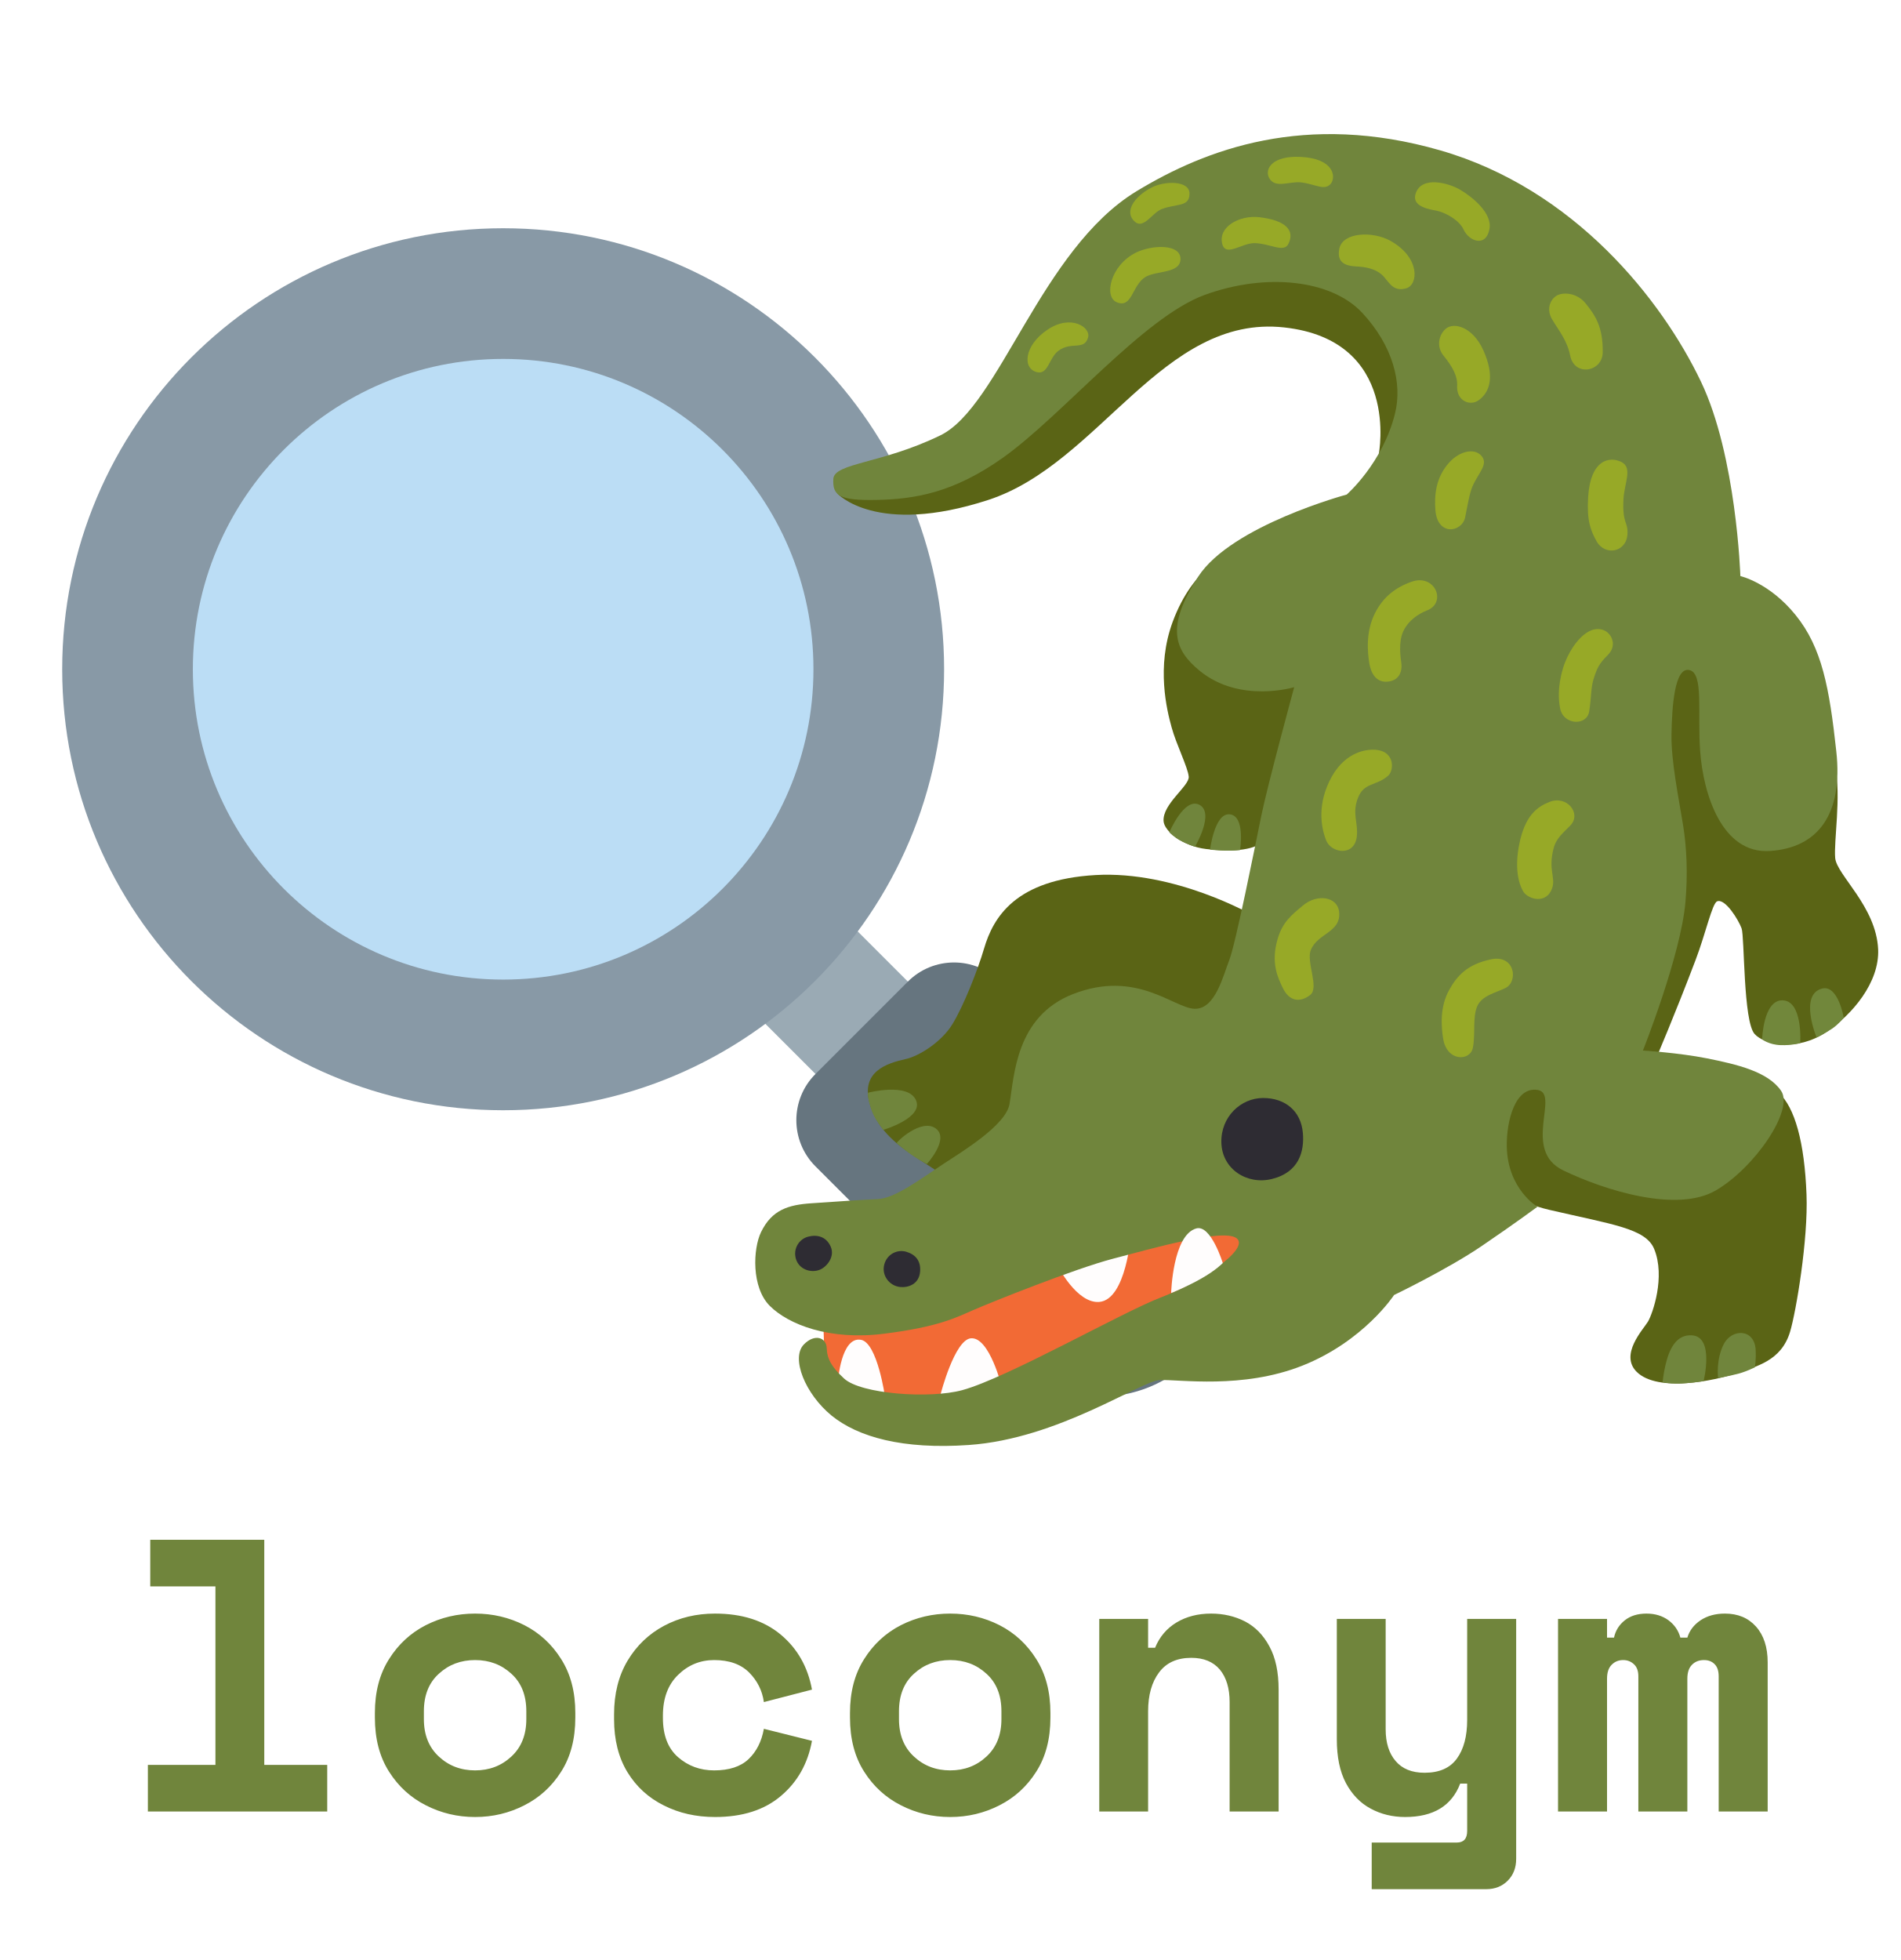
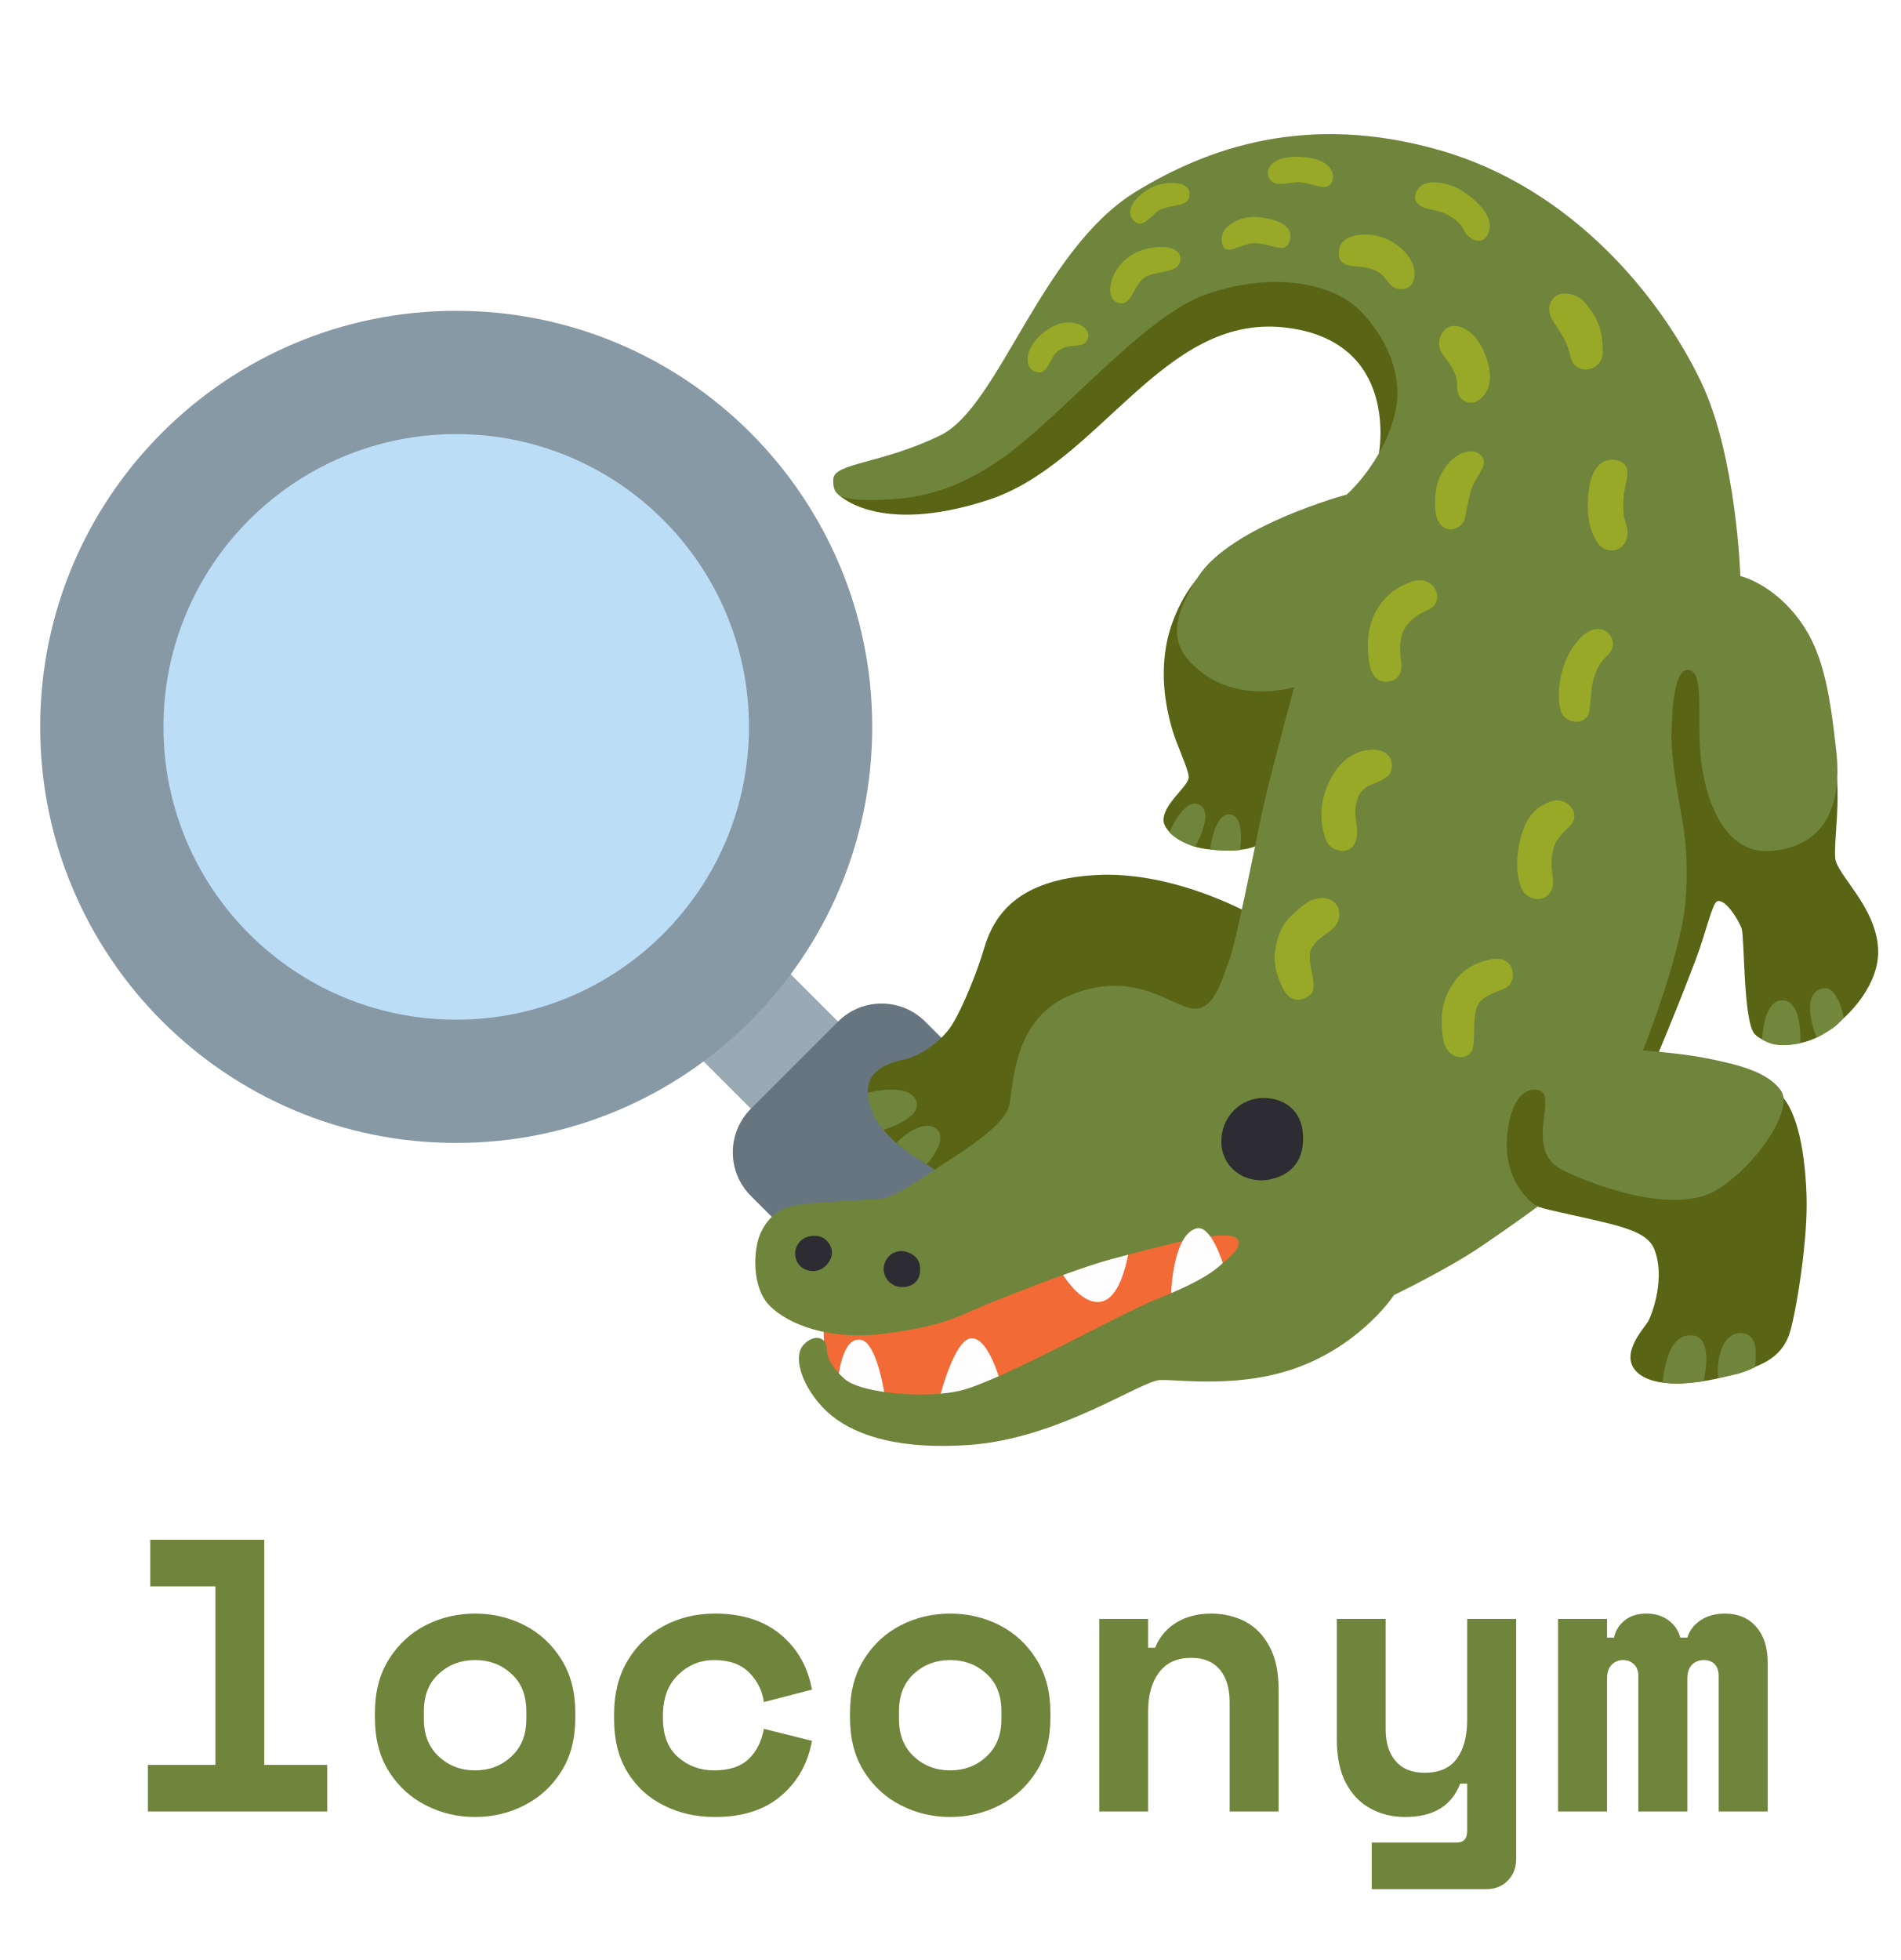
- <svg xmlns="http://www.w3.org/2000/svg" viewBox="0 10 128 132" width="512" height="528" role="img" aria-label="loconym logo">
-   <g transform="translate(4.0 25.0) scale(2.2)">
-     <path fill="#9AAAB4" d="M27.388 24.642L24.56 27.47l-4.95-4.95 2.828-2.828z" />
-     <path fill="#66757F" d="M34.683 29.11l-5.879-5.879c-.781-.781-2.047-.781-2.828 0l-2.828 2.828c-.781.781-.781 2.047 0 2.828l5.879 5.879c1.562 1.563 4.096 1.563 5.658 0 1.56-1.561 1.559-4.094-.002-5.656z" />
-     <circle fill="#8899A6" cx="13.586" cy="13.669" r="13.5" />
-     <circle fill="#BBDDF5" cx="13.586" cy="13.669" r="9.5" />
+ <svg xmlns="http://www.w3.org/2000/svg" viewBox="0 10 128 132" width="512" height="528" role="img" aria-label="loconym logo" version="1.1" id="svg39">
+   <defs id="defs39" />
+   <g transform="matrix(2.075613,0,0,2.075613,2.527659,30.58253)" id="g3">
+     <path fill="#9aaab4" d="M 27.388,24.642 24.56,27.47 19.61,22.52 22.438,19.692 Z" id="path1" />
+     <path fill="#66757f" d="m 34.683,29.11 -5.879,-5.879 c -0.781,-0.781 -2.047,-0.781 -2.828,0 l -2.828,2.828 c -0.781,0.781 -0.781,2.047 0,2.828 l 5.879,5.879 c 1.562,1.563 4.096,1.563 5.658,0 1.56,-1.561 1.559,-4.094 -0.002,-5.656 z" id="path2" />
+     <circle fill="#8899a6" cx="13.586" cy="13.669" id="circle2" r="13.5" />
+     <circle fill="#bbddf5" cx="13.586" cy="13.669" r="9.5" id="circle3" />
  </g>
-   <g transform="translate(42.0 16.0) scale(0.74)">
-     <path style="fill:#5A6415;" d="M58.5,13.64l-18.96,10.7l-11.07,10.7l-9.03,1.75c0,0,3.52,3.94,13.76,0.6 c10.14-3.31,15.86-16.91,26.92-15.7c10.63,1.16,8.62,11.51,8.62,11.51l14.54-16.55L58.5,13.64z" />
-     <path style="fill:#5A6415;" d="M55.27,42.28c0,0-3.37,0.99-5.3,6.23c-1.5,4.07-0.52,8.02-0.09,9.57c0.42,1.55,1.49,3.66,1.56,4.5 c0.07,0.84-2.41,2.49-2.29,4.05c0.07,0.92,1.77,2.28,3.87,2.53c4.08,0.49,5-0.56,5-0.56l5.49-18.9L55.27,42.28z" />
-     <path style="fill:#5A6415;" d="M57.27,75.19c0,0-7.07-4.08-14.32-3.66s-9.29,3.8-10.14,6.69c-0.56,1.92-1.86,5.23-2.89,6.9 c-0.95,1.55-2.96,2.87-4.22,3.15c-1.81,0.4-4.05,1.16-3.33,3.94c0.59,2.28,2.25,3.71,4.29,5.05c2.01,1.31,4.38,2.82,4.38,2.82 l25.97-17.21L57.27,75.19z" />
-     <path style="fill:#5A6415;" d="M82.08,88.21l-5.91,7.81c0,0,2.32,4.65,8.09,5.98c5.77,1.34,8.76,1.69,9.54,3.55 c1.05,2.54-0.14,5.91-0.56,6.62c-0.42,0.7-2.62,3-1.02,4.58c1.94,1.9,7.18,0.77,9.01,0.14s4.13-1.11,4.94-3.78 c0.55-1.83,1.66-8.42,1.5-12.51c-0.18-4.75-1.06-7.92-2.53-9.26c-1.48-1.34-11.16-3.13-11.16-3.13s1.67-3.88,3.59-8.94 c0.95-2.5,1.51-5.17,1.97-5.35c0.73-0.28,1.94,1.69,2.22,2.46c0.28,0.77,0.14,8.47,1.19,9.62c0.89,0.98,3.83,1.62,6.52-0.18 c2.36-1.58,4.85-4.51,4.72-7.53c-0.18-3.91-3.77-6.76-3.91-8.31c-0.14-1.55,0.56-5.46,0-8.48c-0.56-3.03-15.03-12-15.03-12 L82.08,88.21z" />
-     <polyline style="fill:#F26A35;" points="56.04,101.72 22.67,110.73 18.17,111.79 18.31,116.36 26.83,121.99 46.54,116.15 59.14,109.4 55.62,101.23 " />
-     <path style="fill:#FFFDFD;" d="M19.51,117.63c0,0,0.28-4.15,2.11-3.8c1.49,0.29,2.18,5.21,2.18,5.21l2.53,2.11l2.53-2.39 c0,0,1.27-4.93,2.75-5.07c1.69-0.16,2.82,4.43,2.82,4.43l-8.09,4.43L19.51,117.63z" />
-     <path style="fill:#FFFDFD;" d="M39.5,107.07c0,0,1.75,3.48,3.8,3.31c2.46-0.21,2.89-6.19,2.89-6.19L39.5,107.07z" />
-     <path style="fill:#70853C;" d="M35.13,92.36c-0.32,1.93-4.3,4.33-5.96,5.42c-2.06,1.36-4.46,3.17-6.01,3.24s-3.85,0.23-6.05,0.38 c-2.11,0.14-3.61,0.59-4.6,2.63c-0.73,1.51-0.89,5.02,0.8,6.71c1.69,1.69,5.42,3.17,10.42,2.53c5-0.63,6.55-1.48,8.17-2.18 c1.62-0.7,9.15-3.73,12.67-4.65c3.52-0.92,10.14-2.82,11.26-1.83c1.13,0.99-3.38,4.01-6.9,5.35c-3.52,1.34-13.97,7.32-18.11,8.45 c-2.95,0.8-9.22,0.36-10.75-1.06c-1.16-1.07-1.55-1.81-1.58-2.78c-0.04-0.97-1.11-1.32-2.08-0.32c-1.2,1.23,0.11,4.5,2.53,6.48 c2.41,1.95,6.47,3.09,12.48,2.67c8.17-0.56,15.65-5.84,17.41-5.91c1.76-0.07,7.5,0.85,12.95-1.31c5.6-2.22,8.35-6.43,8.35-6.43 s4.88-2.35,7.98-4.46c3.1-2.11,5.07-3.57,5.07-3.57s-2.72-1.6-2.79-5.49c-0.04-2.32,0.77-5.49,2.82-5.14 c2.04,0.35-1.48,5.49,2.32,7.32s10.35,3.87,13.87,1.83c3.52-2.04,7.15-7.31,5.96-9.07c-1.2-1.76-4.03-2.41-6.76-2.96 c-2.56-0.51-5.82-0.71-5.82-0.71s3.45-8.66,3.87-13.51c0.22-2.53,0.12-4.94-0.21-6.97c-0.42-2.6-1.09-5.83-1.06-8.24 c0.04-2.6,0.28-6.19,1.62-5.91c1.34,0.28,0.73,3.94,0.99,7.39c0.28,3.87,1.97,9.36,6.34,9.08c4.36-0.28,6.69-3.31,6.05-9.08 c-0.63-5.77-1.3-9.43-3.7-12.39c-2.39-2.96-5.03-3.55-5.03-3.55s-0.35-10.94-3.59-17.7C94.51,19.19,86.55,9.09,74.31,5.57 S53,5.46,46.68,9.3c-8.69,5.28-12.49,19.6-17.84,22.21s-9.68,2.5-9.75,3.98c-0.07,1.48,0.49,1.97,3.94,1.9 c3.45-0.07,6.99-0.63,11.54-3.87c5.38-3.84,12.74-12.74,18.3-14.78s11.54-1.41,14.36,1.62s3.66,6.43,2.99,9.15 c-1.11,4.52-4.4,7.39-4.4,7.39s-10.49,2.82-13.51,7.46s-2.15,6.72,0.14,8.59c3.67,2.99,8.59,1.48,8.59,1.48s-2.43,8.94-2.99,11.68 c-0.56,2.75-2.36,11.76-2.92,13.16c-0.56,1.41-1.27,4.5-3.17,4.43c-1.9-0.07-5.28-3.59-11.05-1.34 C35.68,84.4,35.56,89.83,35.13,92.36z" />
-     <path style="fill:#FFFDFD;" d="M52.13,103.69c-2.15,0.6-2.29,5.88-2.29,5.88s1.31-0.51,2.71-1.3c1.37-0.77,1.99-1.43,1.99-1.43 S53.46,103.32,52.13,103.69z" />
-     <path style="fill:#70853C;" d="M97.26,113.42c-1.48-0.11-2.11,1.31-2.44,2.76c-0.18,0.77-0.25,1.51-0.25,1.51s0.84,0.18,1.83,0.11 s1.9-0.21,1.9-0.21S99.31,113.57,97.26,113.42z" />
-     <path style="fill:#70853C;" d="M99.62,117.31c0,0-0.21-1.71,0.53-3.11c0.74-1.41,2.78-1.4,2.89,0.53c0.05,0.97-0.07,1.6-0.07,1.6 s-0.7,0.35-1.39,0.55C100.77,117.1,99.62,117.31,99.62,117.31z" />
-     <path style="fill:#71873B;" d="M105.45,82.93c-1.72,0.01-1.82,3.55-1.82,3.55s0.61,0.5,1.71,0.53c0.98,0.03,1.76-0.18,1.76-0.18 S107.36,82.92,105.45,82.93z" />
-     <path style="fill:#71873B;" d="M108.59,86.32c0,0-1.63-3.92,0.5-4.46c1.46-0.37,1.97,2.66,1.97,2.66s-0.46,0.58-1.06,0.99 C109.36,85.94,108.59,86.32,108.59,86.32z" />
-     <path style="fill:#70853C;" d="M49.67,67.65c0,0,1.36-3.22,2.73-2.52c1.44,0.74-0.39,3.82-0.39,3.82s-0.77-0.25-1.41-0.6 C50.16,68.11,49.67,67.65,49.67,67.65z" />
-     <path style="fill:#70853C;" d="M55.12,66c1.51,0.07,0.99,3.26,0.99,3.26s-0.65,0.07-1.34,0.05c-0.64-0.02-1.39-0.09-1.39-0.09 S53.78,65.94,55.12,66z" />
-     <path style="fill:#70853C;" d="M22.25,91.34c0,0,3.63-0.95,4.36,0.67c0.74,1.62-2.97,2.71-2.97,2.71s-0.76-0.96-1-1.62 C22.13,91.74,22.25,91.34,22.25,91.34z" />
-     <path style="fill:#70853C;" d="M24.86,95.93c-0.04-0.11,2.25-2.29,3.55-1.34s-0.81,3.24-0.81,3.24s-0.88-0.48-1.44-0.88 C25.48,96.47,24.86,95.93,24.86,95.93z" />
-     <path style="fill:#2E2C33;" d="M61.83,95.01c0.14,1.64-0.33,3.57-2.82,4.18c-2.26,0.56-4.55-0.89-4.6-3.33 c-0.05-2.35,1.79-4.04,3.8-4.04S61.66,93,61.83,95.01z" />
-     <path style="fill:#2E2C33;" d="M26.99,107.61c-0.09,1.17-1.1,1.49-1.83,1.41c-1.03-0.12-1.71-1.13-1.42-2.09 c0.27-0.93,1.21-1.36,2.01-1.11C26.54,106.06,27.07,106.61,26.99,107.61z" />
-     <path style="fill:#2E2C33;" d="M18.85,105.34c0.42,0.94-0.38,1.87-0.99,2.11c-0.82,0.33-1.91-0.04-2.18-1.01 c-0.26-0.93,0.31-1.79,1.12-2S18.44,104.42,18.85,105.34z" />
-     <path style="fill:#97A927;" d="M59.54,77.32c-0.68,2.26,0.08,3.65,0.41,4.38c0.66,1.45,1.7,1.4,2.55,0.74 c0.84-0.66-0.38-3,0.05-4.08c0.61-1.55,2.77-1.6,2.58-3.47c-0.14-1.4-2.01-1.7-3.33-0.56C60.83,75.14,59.99,75.79,59.54,77.32z" />
-     <path style="fill:#97A927;" d="M64.03,63.47c-0.95,2.35-0.35,4.24-0.07,4.93c0.46,1.13,2.57,1.48,2.78-0.39 c0.14-1.26-0.46-2.08,0.11-3.52c0.55-1.41,1.69-1.06,2.75-2.01c0.56-0.51,0.63-2.39-1.44-2.36C67.06,60.14,65.15,60.69,64.03,63.47z " />
-     <path style="fill:#97A927;" d="M81.52,68.74c-0.42,2.15-0.07,3.52,0.35,4.26c0.42,0.74,2.18,1.26,2.67-0.35 c0.28-0.92-0.39-1.65,0.11-3.55c0.25-0.97,0.92-1.44,1.55-2.11c0.99-1.06-0.33-2.76-1.94-2.11C83.14,65.33,82.04,66.12,81.52,68.74z " />
-     <path style="fill:#97A927;" d="M75.15,81.98c-0.88,1.58-0.72,3.36-0.56,4.4c0.32,2.15,2.46,2.11,2.71,0.88 c0.25-1.23-0.04-2.75,0.39-3.77s1.76-1.26,2.6-1.69c1.16-0.6,0.84-3.06-1.34-2.6C76.77,79.66,75.85,80.72,75.15,81.98z" />
-     <path style="fill:#97A927;" d="M85.5,52.73c-0.53,1.79-0.38,3.01-0.25,3.66c0.32,1.51,2.43,1.58,2.64,0.25 c0.21-1.34,0.14-2.08,0.39-2.92c0.41-1.39,0.76-1.63,1.37-2.29c1.09-1.16-0.25-2.99-1.9-2.01C86.8,49.99,85.9,51.37,85.5,52.73z" />
-     <path style="fill:#97A927;" d="M68.42,47.64c-0.91,1.76-0.69,3.66-0.55,4.59c0.15,0.92,0.62,1.78,1.64,1.7 c1.02-0.07,1.39-0.85,1.28-1.7c-0.06-0.44-0.29-1.89,0.18-2.89s1.41-1.6,2.15-1.89c1.83-0.7,0.75-3.34-1.35-2.63 C70.24,45.35,69.15,46.23,68.42,47.64z" />
-     <path style="fill:#97A927;" d="M75.19,33.94c-1.32,1.42-1.39,3.14-1.3,4.36c0.18,2.43,2.43,2.04,2.71,0.67 c0.19-0.92,0.39-2.18,0.67-2.82c0.56-1.27,1.51-2.04,0.77-2.82C77.37,32.64,76.07,32.99,75.19,33.94z" />
-     <path style="fill:#97A927;" d="M87.79,37.19c-0.12,2.11,0.23,2.97,0.76,3.94c0.76,1.39,2.71,1.04,2.82-0.6 c0.08-1.19-0.48-0.91-0.36-3.22c0.08-1.46,0.87-2.86-0.2-3.38C89.75,33.41,87.99,33.69,87.79,37.19z" />
-     <path style="fill:#97A927;" d="M84.51,20.95c0.6,1.02,1.37,1.9,1.65,3.31c0.39,1.94,2.93,1.48,2.96-0.28 c0.04-2.36-0.7-3.41-1.55-4.47c-0.82-1.02-2.15-1.06-2.71-0.67S84,20.08,84.51,20.95z" />
-     <path style="fill:#97A927;" d="M74.84,21.81c-0.64,0.54-0.87,1.62-0.23,2.42c0.84,1.04,1.31,1.89,1.26,2.76 c-0.08,1.39,1.17,1.9,1.97,1.32c1.07-0.78,1.44-2.24,0.42-4.53C77.3,21.64,75.57,21.18,74.84,21.81z" />
-     <path style="fill:#97A927;" d="M72.09,9.52c-0.31,0.98,0.73,1.34,1.77,1.52c1.04,0.18,2.24,0.96,2.59,1.73 c0.49,1.08,2.03,1.67,2.36-0.02c0.29-1.45-1.56-2.95-2.7-3.61C75.18,8.59,72.63,7.82,72.09,9.52z" />
-     <path style="fill:#97A927;" d="M69.8,13.81c-1.58-0.89-4.32-0.81-4.65,0.7c-0.35,1.65,1.16,1.6,1.83,1.65 c0.88,0.07,1.72,0.32,2.25,0.95c0.53,0.63,0.92,1.34,2.01,1.02C72.33,17.82,72.55,15.35,69.8,13.81z" />
-     <path style="fill:#97A927;" d="M64.38,8.6c0.46-0.58,0.32-2.29-2.78-2.43c-2.59-0.12-3.26,1.12-2.85,1.9 c0.53,1.02,1.82,0.31,2.89,0.42C62.94,8.63,63.82,9.3,64.38,8.6z" />
-     <path style="fill:#97A927;" d="M57.87,11.66c-1.79-0.21-3.78,0.87-3.38,2.43c0.32,1.23,1.79-0.1,2.96-0.07 c1.41,0.04,2.65,0.9,3.06,0.07C61.11,12.89,60.33,11.95,57.87,11.66z" />
-     <path style="fill:#97A927;" d="M51.51,9.55c-0.03,1.2-1.15,0.85-2.53,1.37c-0.84,0.32-1.63,1.83-2.42,1.17 c-1.06-0.89-0.09-2.31,1.5-3.13C49.21,8.35,51.55,8.28,51.51,9.55z" />
-     <path style="fill:#97A927;" d="M46.66,14.87c-2.35,1.15-2.96,4.01-1.79,4.52c1.42,0.62,1.39-1.5,2.61-2.28 c0.97-0.61,3.23-0.29,3.21-1.67C50.67,14.06,48.08,14.18,46.66,14.87z" />
-     <path style="fill:#97A927;" d="M42.28,22.6c0.26-0.91-1.55-2.15-3.7-0.7s-2.3,3.57-0.92,3.87c0.99,0.21,1.06-1.29,1.9-1.94 C40.76,22.92,41.93,23.84,42.28,22.6z" />
+   <g transform="translate(42.0 16.0) scale(0.74)" id="g38">
+     <path style="fill:#5A6415;" d="M58.5,13.64l-18.96,10.7l-11.07,10.7l-9.03,1.75c0,0,3.52,3.94,13.76,0.6 c10.14-3.31,15.86-16.91,26.92-15.7c10.63,1.16,8.62,11.51,8.62,11.51l14.54-16.55L58.5,13.64z" id="path3" />
+     <path style="fill:#5A6415;" d="M55.27,42.28c0,0-3.37,0.99-5.3,6.23c-1.5,4.07-0.52,8.02-0.09,9.57c0.42,1.55,1.49,3.66,1.56,4.5 c0.07,0.84-2.41,2.49-2.29,4.05c0.07,0.92,1.77,2.28,3.87,2.53c4.08,0.49,5-0.56,5-0.56l5.49-18.9L55.27,42.28z" id="path4" />
+     <path style="fill:#5A6415;" d="M57.27,75.19c0,0-7.07-4.08-14.32-3.66s-9.29,3.8-10.14,6.69c-0.56,1.92-1.86,5.23-2.89,6.9 c-0.95,1.55-2.96,2.87-4.22,3.15c-1.81,0.4-4.05,1.16-3.33,3.94c0.59,2.28,2.25,3.71,4.29,5.05c2.01,1.31,4.38,2.82,4.38,2.82 l25.97-17.21L57.27,75.19z" id="path5" />
+     <path style="fill:#5A6415;" d="M82.08,88.21l-5.91,7.81c0,0,2.32,4.65,8.09,5.98c5.77,1.34,8.76,1.69,9.54,3.55 c1.05,2.54-0.14,5.91-0.56,6.62c-0.42,0.7-2.62,3-1.02,4.58c1.94,1.9,7.18,0.77,9.01,0.14s4.13-1.11,4.94-3.78 c0.55-1.83,1.66-8.42,1.5-12.51c-0.18-4.75-1.06-7.92-2.53-9.26c-1.48-1.34-11.16-3.13-11.16-3.13s1.67-3.88,3.59-8.94 c0.95-2.5,1.51-5.17,1.97-5.35c0.73-0.28,1.94,1.69,2.22,2.46c0.28,0.77,0.14,8.47,1.19,9.62c0.89,0.98,3.83,1.62,6.52-0.18 c2.36-1.58,4.85-4.51,4.72-7.53c-0.18-3.91-3.77-6.76-3.91-8.31c-0.14-1.55,0.56-5.46,0-8.48c-0.56-3.03-15.03-12-15.03-12 L82.08,88.21z" id="path6" />
+     <polyline style="fill:#F26A35;" points="56.04,101.72 22.67,110.73 18.17,111.79 18.31,116.36 26.83,121.99 46.54,116.15 59.14,109.4 55.62,101.23 " id="polyline6" />
+     <path style="fill:#FFFDFD;" d="M19.51,117.63c0,0,0.28-4.15,2.11-3.8c1.49,0.29,2.18,5.21,2.18,5.21l2.53,2.11l2.53-2.39 c0,0,1.27-4.93,2.75-5.07c1.69-0.16,2.82,4.43,2.82,4.43l-8.09,4.43L19.51,117.63z" id="path7" />
+     <path style="fill:#FFFDFD;" d="M39.5,107.07c0,0,1.75,3.48,3.8,3.31c2.46-0.21,2.89-6.19,2.89-6.19L39.5,107.07z" id="path8" />
+     <path style="fill:#70853C;" d="M35.13,92.36c-0.32,1.93-4.3,4.33-5.96,5.42c-2.06,1.36-4.46,3.17-6.01,3.24s-3.85,0.23-6.05,0.38 c-2.11,0.14-3.61,0.59-4.6,2.63c-0.73,1.51-0.89,5.02,0.8,6.71c1.69,1.69,5.42,3.17,10.42,2.53c5-0.63,6.55-1.48,8.17-2.18 c1.62-0.7,9.15-3.73,12.67-4.65c3.52-0.92,10.14-2.82,11.26-1.83c1.13,0.99-3.38,4.01-6.9,5.35c-3.52,1.34-13.97,7.32-18.11,8.45 c-2.95,0.8-9.22,0.36-10.75-1.06c-1.16-1.07-1.55-1.81-1.58-2.78c-0.04-0.97-1.11-1.32-2.08-0.32c-1.2,1.23,0.11,4.5,2.53,6.48 c2.41,1.95,6.47,3.09,12.48,2.67c8.17-0.56,15.65-5.84,17.41-5.91c1.76-0.07,7.5,0.85,12.95-1.31c5.6-2.22,8.35-6.43,8.35-6.43 s4.88-2.35,7.98-4.46c3.1-2.11,5.07-3.57,5.07-3.57s-2.72-1.6-2.79-5.49c-0.04-2.32,0.77-5.49,2.82-5.14 c2.04,0.35-1.48,5.49,2.32,7.32s10.35,3.87,13.87,1.83c3.52-2.04,7.15-7.31,5.96-9.07c-1.2-1.76-4.03-2.41-6.76-2.96 c-2.56-0.51-5.82-0.71-5.82-0.71s3.45-8.66,3.87-13.51c0.22-2.53,0.12-4.94-0.21-6.97c-0.42-2.6-1.09-5.83-1.06-8.24 c0.04-2.6,0.28-6.19,1.62-5.91c1.34,0.28,0.73,3.94,0.99,7.39c0.28,3.87,1.97,9.36,6.34,9.08c4.36-0.28,6.69-3.31,6.05-9.08 c-0.63-5.77-1.3-9.43-3.7-12.39c-2.39-2.96-5.03-3.55-5.03-3.55s-0.35-10.94-3.59-17.7C94.51,19.19,86.55,9.09,74.31,5.57 S53,5.46,46.68,9.3c-8.69,5.28-12.49,19.6-17.84,22.21s-9.68,2.5-9.75,3.98c-0.07,1.48,0.49,1.97,3.94,1.9 c3.45-0.07,6.99-0.63,11.54-3.87c5.38-3.84,12.74-12.74,18.3-14.78s11.54-1.41,14.36,1.62s3.66,6.43,2.99,9.15 c-1.11,4.52-4.4,7.39-4.4,7.39s-10.49,2.82-13.51,7.46s-2.15,6.72,0.14,8.59c3.67,2.99,8.59,1.48,8.59,1.48s-2.43,8.94-2.99,11.68 c-0.56,2.75-2.36,11.76-2.92,13.16c-0.56,1.41-1.27,4.5-3.17,4.43c-1.9-0.07-5.28-3.59-11.05-1.34 C35.68,84.4,35.56,89.83,35.13,92.36z" id="path9" />
+     <path style="fill:#FFFDFD;" d="M52.13,103.69c-2.15,0.6-2.29,5.88-2.29,5.88s1.31-0.51,2.71-1.3c1.37-0.77,1.99-1.43,1.99-1.43 S53.46,103.32,52.13,103.69z" id="path10" />
+     <path style="fill:#70853C;" d="M97.26,113.42c-1.48-0.11-2.11,1.31-2.44,2.76c-0.18,0.77-0.25,1.51-0.25,1.51s0.84,0.18,1.83,0.11 s1.9-0.21,1.9-0.21S99.31,113.57,97.26,113.42z" id="path11" />
+     <path style="fill:#70853C;" d="M99.62,117.31c0,0-0.21-1.71,0.53-3.11c0.74-1.41,2.78-1.4,2.89,0.53c0.05,0.97-0.07,1.6-0.07,1.6 s-0.7,0.35-1.39,0.55C100.77,117.1,99.62,117.31,99.62,117.31z" id="path12" />
+     <path style="fill:#71873B;" d="M105.45,82.93c-1.72,0.01-1.82,3.55-1.82,3.55s0.61,0.5,1.71,0.53c0.98,0.03,1.76-0.18,1.76-0.18 S107.36,82.92,105.45,82.93z" id="path13" />
+     <path style="fill:#71873B;" d="M108.59,86.32c0,0-1.63-3.92,0.5-4.46c1.46-0.37,1.97,2.66,1.97,2.66s-0.46,0.58-1.06,0.99 C109.36,85.94,108.59,86.32,108.59,86.32z" id="path14" />
+     <path style="fill:#70853C;" d="M49.67,67.65c0,0,1.36-3.22,2.73-2.52c1.44,0.74-0.39,3.82-0.39,3.82s-0.77-0.25-1.41-0.6 C50.16,68.11,49.67,67.65,49.67,67.65z" id="path15" />
+     <path style="fill:#70853C;" d="M55.12,66c1.51,0.07,0.99,3.26,0.99,3.26s-0.65,0.07-1.34,0.05c-0.64-0.02-1.39-0.09-1.39-0.09 S53.78,65.94,55.12,66z" id="path16" />
+     <path style="fill:#70853C;" d="M22.25,91.34c0,0,3.63-0.95,4.36,0.67c0.74,1.62-2.97,2.71-2.97,2.71s-0.76-0.96-1-1.62 C22.13,91.74,22.25,91.34,22.25,91.34z" id="path17" />
+     <path style="fill:#70853C;" d="M24.86,95.93c-0.04-0.11,2.25-2.29,3.55-1.34s-0.81,3.24-0.81,3.24s-0.88-0.48-1.44-0.88 C25.48,96.47,24.86,95.93,24.86,95.93z" id="path18" />
+     <path style="fill:#2E2C33;" d="M61.83,95.01c0.14,1.64-0.33,3.57-2.82,4.18c-2.26,0.56-4.55-0.89-4.6-3.33 c-0.05-2.35,1.79-4.04,3.8-4.04S61.66,93,61.83,95.01z" id="path19" />
+     <path style="fill:#2E2C33;" d="M26.99,107.61c-0.09,1.17-1.1,1.49-1.83,1.41c-1.03-0.12-1.71-1.13-1.42-2.09 c0.27-0.93,1.21-1.36,2.01-1.11C26.54,106.06,27.07,106.61,26.99,107.61z" id="path20" />
+     <path style="fill:#2E2C33;" d="M18.85,105.34c0.42,0.94-0.38,1.87-0.99,2.11c-0.82,0.33-1.91-0.04-2.18-1.01 c-0.26-0.93,0.31-1.79,1.12-2S18.44,104.42,18.85,105.34z" id="path21" />
+     <path style="fill:#97A927;" d="M59.54,77.32c-0.68,2.26,0.08,3.65,0.41,4.38c0.66,1.45,1.7,1.4,2.55,0.74 c0.84-0.66-0.38-3,0.05-4.08c0.61-1.55,2.77-1.6,2.58-3.47c-0.14-1.4-2.01-1.7-3.33-0.56C60.83,75.14,59.99,75.79,59.54,77.32z" id="path22" />
+     <path style="fill:#97A927;" d="M64.03,63.47c-0.95,2.35-0.35,4.24-0.07,4.93c0.46,1.13,2.57,1.48,2.78-0.39 c0.14-1.26-0.46-2.08,0.11-3.52c0.55-1.41,1.69-1.06,2.75-2.01c0.56-0.51,0.63-2.39-1.44-2.36C67.06,60.14,65.15,60.69,64.03,63.47z " id="path23" />
+     <path style="fill:#97A927;" d="M81.52,68.74c-0.42,2.15-0.07,3.52,0.35,4.26c0.42,0.74,2.18,1.26,2.67-0.35 c0.28-0.92-0.39-1.65,0.11-3.55c0.25-0.97,0.92-1.44,1.55-2.11c0.99-1.06-0.33-2.76-1.94-2.11C83.14,65.33,82.04,66.12,81.52,68.74z " id="path24" />
+     <path style="fill:#97A927;" d="M75.15,81.98c-0.88,1.58-0.72,3.36-0.56,4.4c0.32,2.15,2.46,2.11,2.71,0.88 c0.25-1.23-0.04-2.75,0.39-3.77s1.76-1.26,2.6-1.69c1.16-0.6,0.84-3.06-1.34-2.6C76.77,79.66,75.85,80.72,75.15,81.98z" id="path25" />
+     <path style="fill:#97A927;" d="M85.5,52.73c-0.53,1.79-0.38,3.01-0.25,3.66c0.32,1.51,2.43,1.58,2.64,0.25 c0.21-1.34,0.14-2.08,0.39-2.92c0.41-1.39,0.76-1.63,1.37-2.29c1.09-1.16-0.25-2.99-1.9-2.01C86.8,49.99,85.9,51.37,85.5,52.73z" id="path26" />
+     <path style="fill:#97A927;" d="M68.42,47.64c-0.91,1.76-0.69,3.66-0.55,4.59c0.15,0.92,0.62,1.78,1.64,1.7 c1.02-0.07,1.39-0.85,1.28-1.7c-0.06-0.44-0.29-1.89,0.18-2.89s1.41-1.6,2.15-1.89c1.83-0.7,0.75-3.34-1.35-2.63 C70.24,45.35,69.15,46.23,68.42,47.64z" id="path27" />
+     <path style="fill:#97A927;" d="M75.19,33.94c-1.32,1.42-1.39,3.14-1.3,4.36c0.18,2.43,2.43,2.04,2.71,0.67 c0.19-0.92,0.39-2.18,0.67-2.82c0.56-1.27,1.51-2.04,0.77-2.82C77.37,32.64,76.07,32.99,75.19,33.94z" id="path28" />
+     <path style="fill:#97A927;" d="M87.79,37.19c-0.12,2.11,0.23,2.97,0.76,3.94c0.76,1.39,2.71,1.04,2.82-0.6 c0.08-1.19-0.48-0.91-0.36-3.22c0.08-1.46,0.87-2.86-0.2-3.38C89.75,33.41,87.99,33.69,87.79,37.19z" id="path29" />
+     <path style="fill:#97A927;" d="M84.51,20.95c0.6,1.02,1.37,1.9,1.65,3.31c0.39,1.94,2.93,1.48,2.96-0.28 c0.04-2.36-0.7-3.41-1.55-4.47c-0.82-1.02-2.15-1.06-2.71-0.67S84,20.08,84.51,20.95z" id="path30" />
+     <path style="fill:#97A927;" d="M74.84,21.81c-0.64,0.54-0.87,1.62-0.23,2.42c0.84,1.04,1.31,1.89,1.26,2.76 c-0.08,1.39,1.17,1.9,1.97,1.32c1.07-0.78,1.44-2.24,0.42-4.53C77.3,21.64,75.57,21.18,74.84,21.81z" id="path31" />
+     <path style="fill:#97A927;" d="M72.09,9.52c-0.31,0.98,0.73,1.34,1.77,1.52c1.04,0.18,2.24,0.96,2.59,1.73 c0.49,1.08,2.03,1.67,2.36-0.02c0.29-1.45-1.56-2.95-2.7-3.61C75.18,8.59,72.63,7.82,72.09,9.52z" id="path32" />
+     <path style="fill:#97A927;" d="M69.8,13.81c-1.58-0.89-4.32-0.81-4.65,0.7c-0.35,1.65,1.16,1.6,1.83,1.65 c0.88,0.07,1.72,0.32,2.25,0.95c0.53,0.63,0.92,1.34,2.01,1.02C72.33,17.82,72.55,15.35,69.8,13.81z" id="path33" />
+     <path style="fill:#97A927;" d="M64.38,8.6c0.46-0.58,0.32-2.29-2.78-2.43c-2.59-0.12-3.26,1.12-2.85,1.9 c0.53,1.02,1.82,0.31,2.89,0.42C62.94,8.63,63.82,9.3,64.38,8.6z" id="path34" />
+     <path style="fill:#97A927;" d="M57.87,11.66c-1.79-0.21-3.78,0.87-3.38,2.43c0.32,1.23,1.79-0.1,2.96-0.07 c1.41,0.04,2.65,0.9,3.06,0.07C61.11,12.89,60.33,11.95,57.87,11.66z" id="path35" />
+     <path style="fill:#97A927;" d="M51.51,9.55c-0.03,1.2-1.15,0.85-2.53,1.37c-0.84,0.32-1.63,1.83-2.42,1.17 c-1.06-0.89-0.09-2.31,1.5-3.13C49.21,8.35,51.55,8.28,51.51,9.55z" id="path36" />
+     <path style="fill:#97A927;" d="M46.66,14.87c-2.35,1.15-2.96,4.01-1.79,4.52c1.42,0.62,1.39-1.5,2.61-2.28 c0.97-0.61,3.23-0.29,3.21-1.67C50.67,14.06,48.08,14.18,46.66,14.87z" id="path37" />
+     <path style="fill:#97A927;" d="M42.28,22.6c0.26-0.91-1.55-2.15-3.7-0.7s-2.3,3.57-0.92,3.87c0.99,0.21,1.06-1.29,1.9-1.94 C40.76,22.92,41.93,23.84,42.28,22.6z" id="path38" />
  </g>
-   <path fill="#70853C" d="M9.96 132V128.86H14.51V116.84H10.12V113.7H17.8V128.86H22.04V132ZM32 132.37Q30.22 132.37 28.68 131.58Q27.14 130.8 26.2 129.31Q25.25 127.82 25.25 125.67V125.36Q25.25 123.24 26.2 121.74Q27.14 120.24 28.68 119.45Q30.22 118.67 32 118.67Q33.78 118.67 35.32 119.45Q36.86 120.24 37.8 121.74Q38.75 123.24 38.75 125.36V125.67Q38.75 127.82 37.8 129.31Q36.86 130.8 35.32 131.58Q33.78 132.37 32 132.37ZM32 129.23Q33.44 129.23 34.44 128.3Q35.45 127.37 35.45 125.78V125.25Q35.45 123.63 34.44 122.72Q33.44 121.8 32 121.8Q30.56 121.8 29.56 122.72Q28.55 123.63 28.55 125.25V125.78Q28.55 127.37 29.56 128.3Q30.56 129.23 32 129.23ZM48.16 132.37Q46.25 132.37 44.71 131.59Q43.16 130.82 42.26 129.35Q41.36 127.87 41.36 125.78V125.46Q41.36 123.37 42.27 121.84Q43.19 120.31 44.73 119.49Q46.27 118.67 48.16 118.67Q50.88 118.67 52.58 120.08Q54.27 121.49 54.69 123.79L51.45 124.63Q51.29 123.48 50.46 122.64Q49.62 121.8 48.1 121.8Q46.69 121.8 45.67 122.8Q44.65 123.79 44.65 125.54V125.7Q44.65 127.45 45.67 128.34Q46.69 129.23 48.1 129.23Q49.62 129.23 50.42 128.47Q51.22 127.71 51.45 126.43L54.69 127.24Q54.27 129.54 52.6 130.95Q50.93 132.37 48.16 132.37ZM64 132.37Q62.22 132.37 60.68 131.58Q59.14 130.8 58.2 129.31Q57.25 127.82 57.25 125.67V125.36Q57.25 123.24 58.2 121.74Q59.14 120.24 60.68 119.45Q62.22 118.67 64 118.67Q65.78 118.67 67.32 119.45Q68.86 120.24 69.8 121.74Q70.75 123.24 70.75 125.36V125.67Q70.75 127.82 69.8 129.31Q68.86 130.8 67.32 131.58Q65.78 132.37 64 132.37ZM64 129.23Q65.44 129.23 66.44 128.3Q67.45 127.37 67.45 125.78V125.25Q67.45 123.63 66.44 122.72Q65.44 121.8 64 121.8Q62.56 121.8 61.56 122.72Q60.55 123.63 60.55 125.25V125.78Q60.55 127.37 61.56 128.3Q62.56 129.23 64 129.23ZM74.04 132V119.03H77.33V120.97H77.8Q78.25 119.87 79.24 119.27Q80.24 118.67 81.57 118.67Q82.82 118.67 83.86 119.2Q84.89 119.74 85.5 120.88Q86.12 122.01 86.12 123.79V132H82.82V124.63Q82.82 123.24 82.16 122.44Q81.49 121.65 80.24 121.65Q78.8 121.65 78.07 122.63Q77.33 123.61 77.33 125.25V132ZM92.39 137.23V134.09H98.12Q98.82 134.09 98.82 133.31V130.12H98.35Q97.49 132.37 94.64 132.37Q93.36 132.37 92.31 131.8Q91.27 131.24 90.65 130.08Q90.04 128.92 90.04 127.14V119.03H93.33V126.46Q93.33 127.82 94 128.6Q94.67 129.39 95.95 129.39Q97.44 129.39 98.13 128.43Q98.82 127.48 98.82 125.83V119.03H102.12V135.19Q102.12 136.08 101.56 136.65Q100.99 137.23 100.1 137.23ZM104.94 132V119.03H108.24V120.29H108.71Q108.86 119.58 109.44 119.12Q110.01 118.67 110.9 118.67Q111.76 118.67 112.38 119.12Q112.99 119.58 113.18 120.29H113.65Q113.86 119.58 114.54 119.12Q115.22 118.67 116.18 118.67Q117.49 118.67 118.27 119.54Q119.06 120.42 119.06 121.96V132H115.76V122.9Q115.76 122.35 115.49 122.08Q115.22 121.8 114.77 121.8Q114.27 121.8 113.96 122.12Q113.65 122.43 113.65 123.06V132H110.35V122.9Q110.35 122.35 110.05 122.08Q109.75 121.8 109.33 121.8Q108.86 121.8 108.55 122.12Q108.24 122.43 108.24 123.06V132Z" />
+   <path fill="#70853C" d="M9.96 132V128.86H14.51V116.84H10.12V113.7H17.8V128.86H22.04V132ZM32 132.37Q30.22 132.37 28.68 131.58Q27.14 130.8 26.2 129.31Q25.25 127.82 25.25 125.67V125.36Q25.25 123.24 26.2 121.74Q27.14 120.24 28.68 119.45Q30.22 118.67 32 118.67Q33.78 118.67 35.32 119.45Q36.86 120.24 37.8 121.74Q38.75 123.24 38.75 125.36V125.67Q38.75 127.82 37.8 129.31Q36.86 130.8 35.32 131.58Q33.78 132.37 32 132.37ZM32 129.23Q33.44 129.23 34.44 128.3Q35.45 127.37 35.45 125.78V125.25Q35.45 123.63 34.44 122.72Q33.44 121.8 32 121.8Q30.56 121.8 29.56 122.72Q28.55 123.63 28.55 125.25V125.78Q28.55 127.37 29.56 128.3Q30.56 129.23 32 129.23ZM48.16 132.37Q46.25 132.37 44.71 131.59Q43.16 130.82 42.26 129.35Q41.36 127.87 41.36 125.78V125.46Q41.36 123.37 42.27 121.84Q43.19 120.31 44.73 119.49Q46.27 118.67 48.16 118.67Q50.88 118.67 52.58 120.08Q54.27 121.49 54.69 123.79L51.45 124.63Q51.29 123.48 50.46 122.64Q49.62 121.8 48.1 121.8Q46.69 121.8 45.67 122.8Q44.65 123.79 44.65 125.54V125.7Q44.65 127.45 45.67 128.34Q46.69 129.23 48.1 129.23Q49.62 129.23 50.42 128.47Q51.22 127.71 51.45 126.43L54.69 127.24Q54.27 129.54 52.6 130.95Q50.93 132.37 48.16 132.37ZM64 132.37Q62.22 132.37 60.68 131.58Q59.14 130.8 58.2 129.31Q57.25 127.82 57.25 125.67V125.36Q57.25 123.24 58.2 121.74Q59.14 120.24 60.68 119.45Q62.22 118.67 64 118.67Q65.78 118.67 67.32 119.45Q68.86 120.24 69.8 121.74Q70.75 123.24 70.75 125.36V125.67Q70.75 127.82 69.8 129.31Q68.86 130.8 67.32 131.58Q65.78 132.37 64 132.37ZM64 129.23Q65.44 129.23 66.44 128.3Q67.45 127.37 67.45 125.78V125.25Q67.45 123.63 66.44 122.72Q65.44 121.8 64 121.8Q62.56 121.8 61.56 122.72Q60.55 123.63 60.55 125.25V125.78Q60.55 127.37 61.56 128.3Q62.56 129.23 64 129.23ZM74.04 132V119.03H77.33V120.97H77.8Q78.25 119.87 79.24 119.27Q80.24 118.67 81.57 118.67Q82.82 118.67 83.86 119.2Q84.89 119.74 85.5 120.88Q86.12 122.01 86.12 123.79V132H82.82V124.63Q82.82 123.24 82.16 122.44Q81.49 121.65 80.24 121.65Q78.8 121.65 78.07 122.63Q77.33 123.61 77.33 125.25V132ZM92.39 137.23V134.09H98.12Q98.82 134.09 98.82 133.31V130.12H98.35Q97.49 132.37 94.64 132.37Q93.36 132.37 92.31 131.8Q91.27 131.24 90.65 130.08Q90.04 128.92 90.04 127.14V119.03H93.33V126.46Q93.33 127.82 94 128.6Q94.67 129.39 95.95 129.39Q97.44 129.39 98.13 128.43Q98.82 127.48 98.82 125.83V119.03H102.12V135.19Q102.12 136.08 101.56 136.65Q100.99 137.23 100.1 137.23ZM104.94 132V119.03H108.24V120.29H108.71Q108.86 119.58 109.44 119.12Q110.01 118.67 110.9 118.67Q111.76 118.67 112.38 119.12Q112.99 119.58 113.18 120.29H113.65Q113.86 119.58 114.54 119.12Q115.22 118.67 116.18 118.67Q117.49 118.67 118.27 119.54Q119.06 120.42 119.06 121.96V132H115.76V122.9Q115.76 122.35 115.49 122.08Q115.22 121.8 114.77 121.8Q114.27 121.8 113.96 122.12Q113.65 122.43 113.65 123.06V132H110.35V122.9Q110.35 122.35 110.05 122.08Q109.75 121.8 109.33 121.8Q108.86 121.8 108.55 122.12Q108.24 122.43 108.24 123.06V132Z" id="path39" />
</svg>
